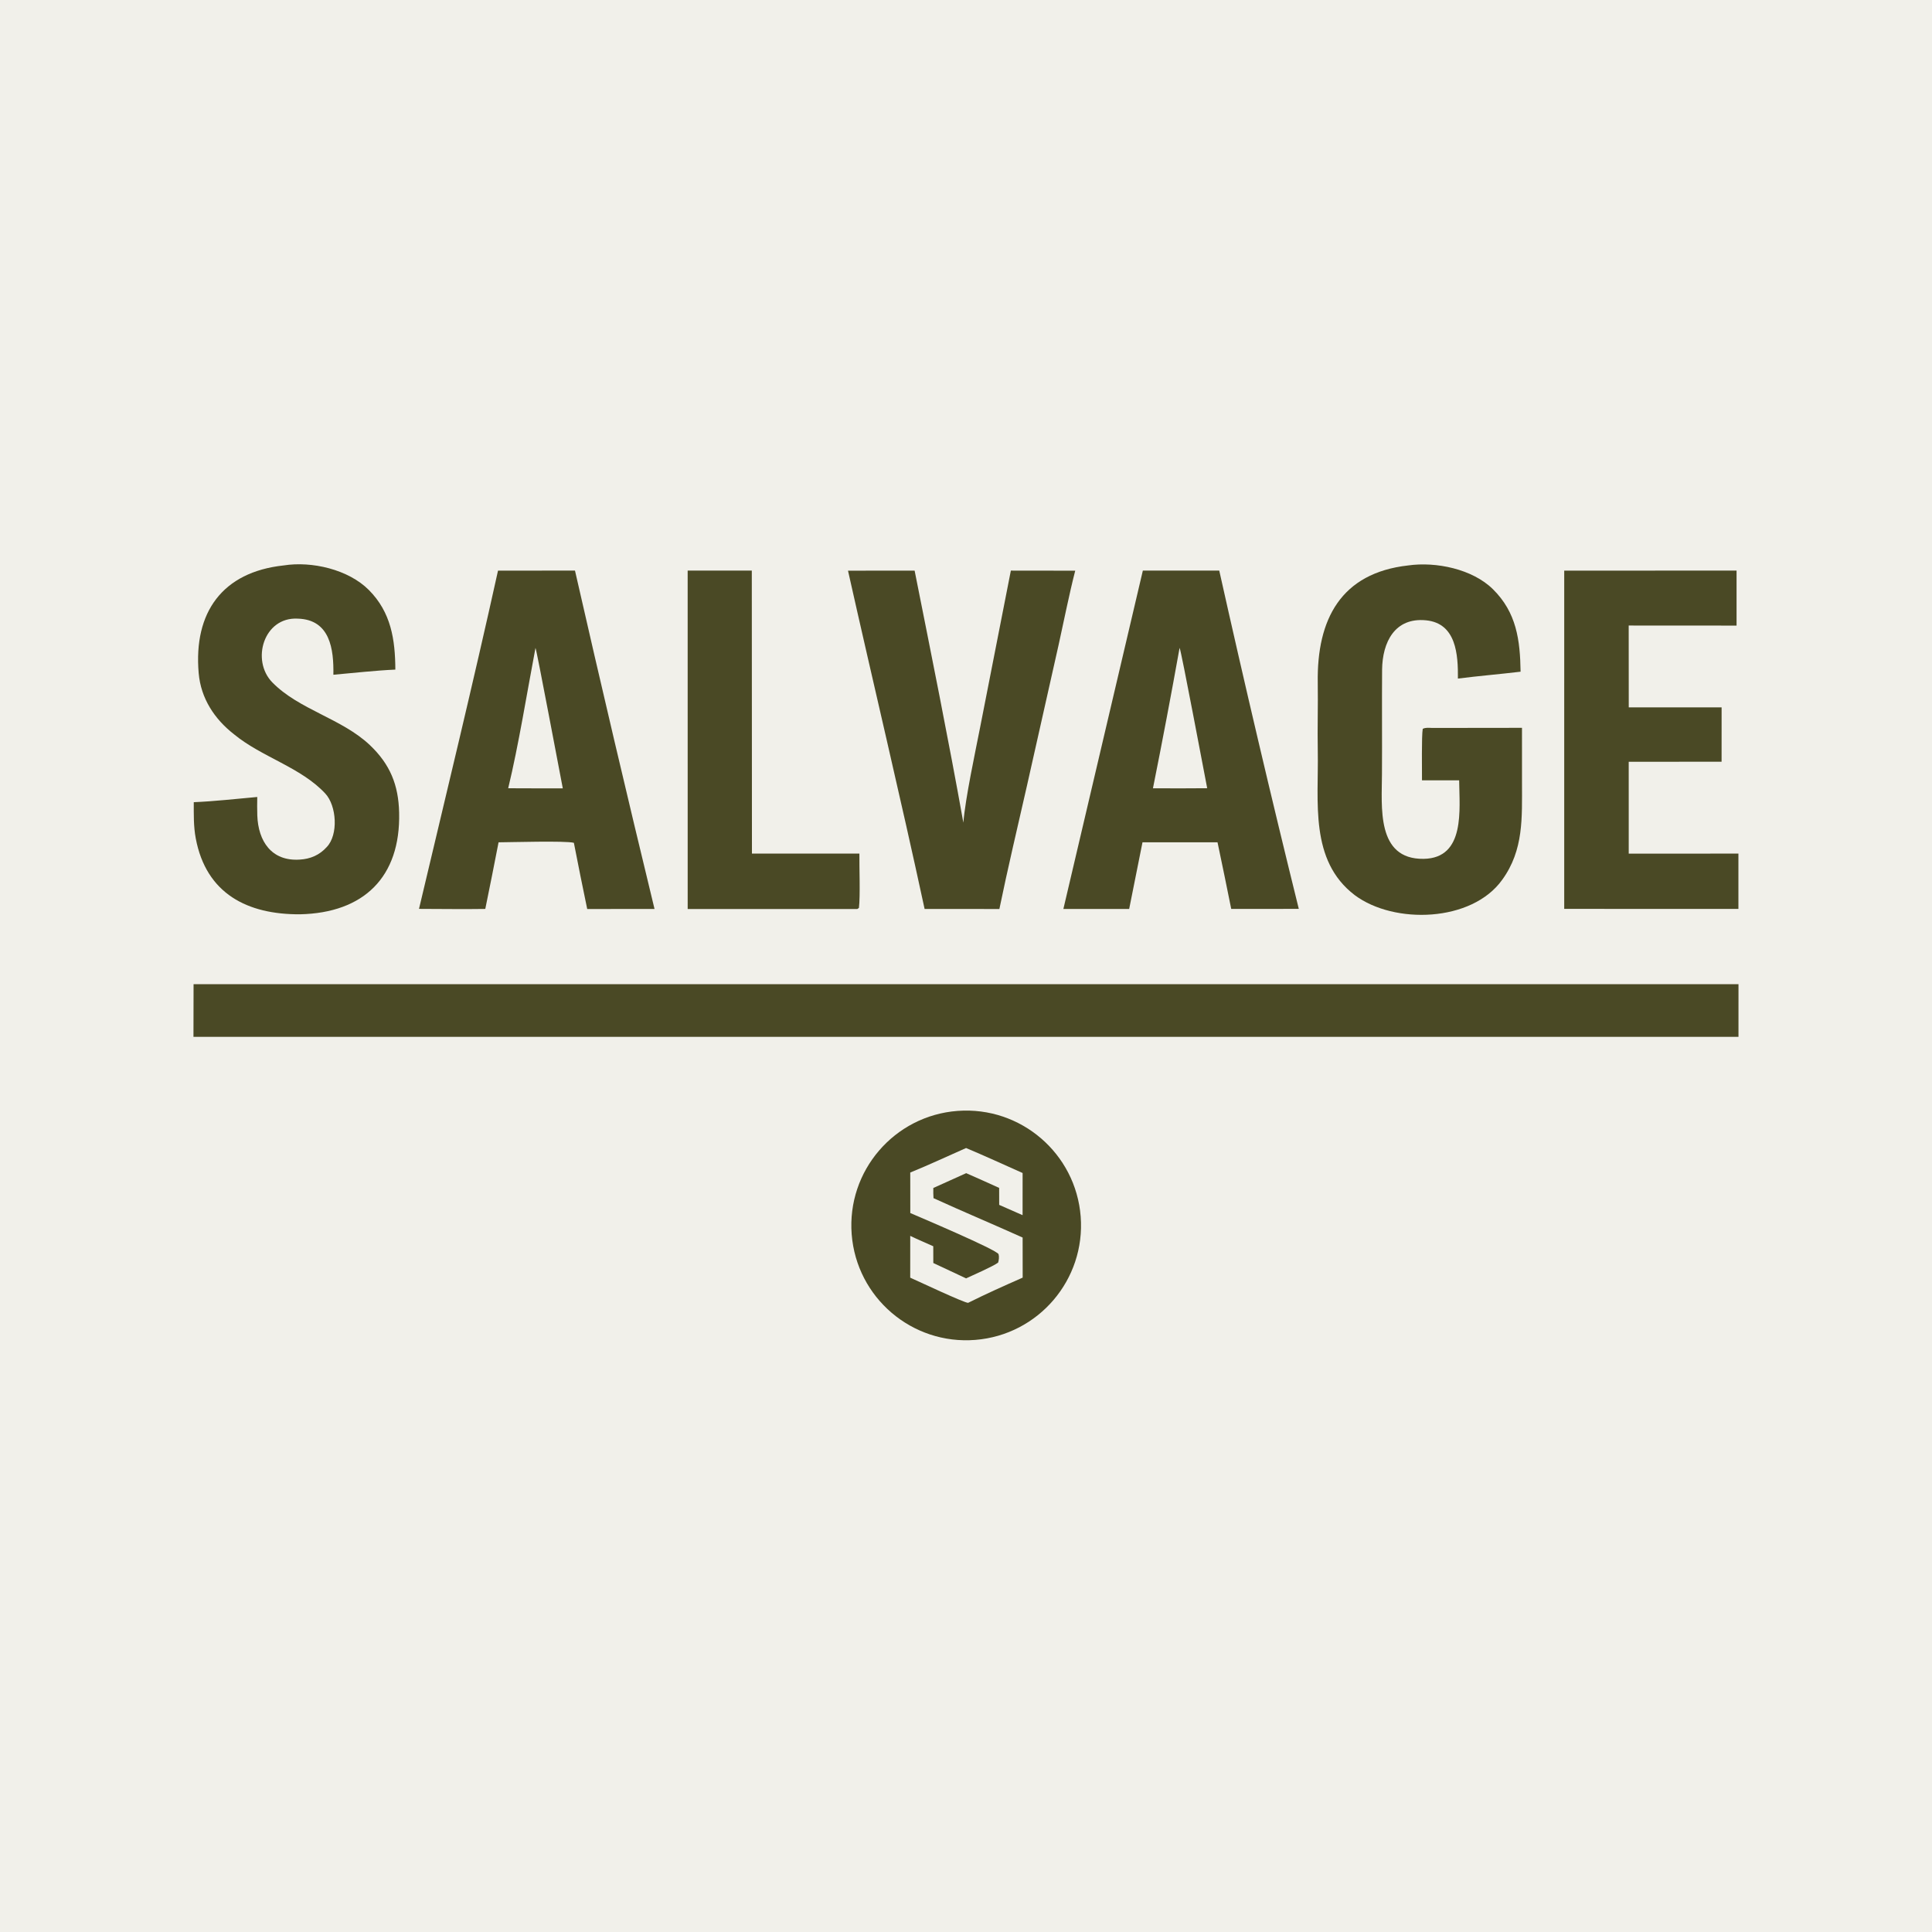
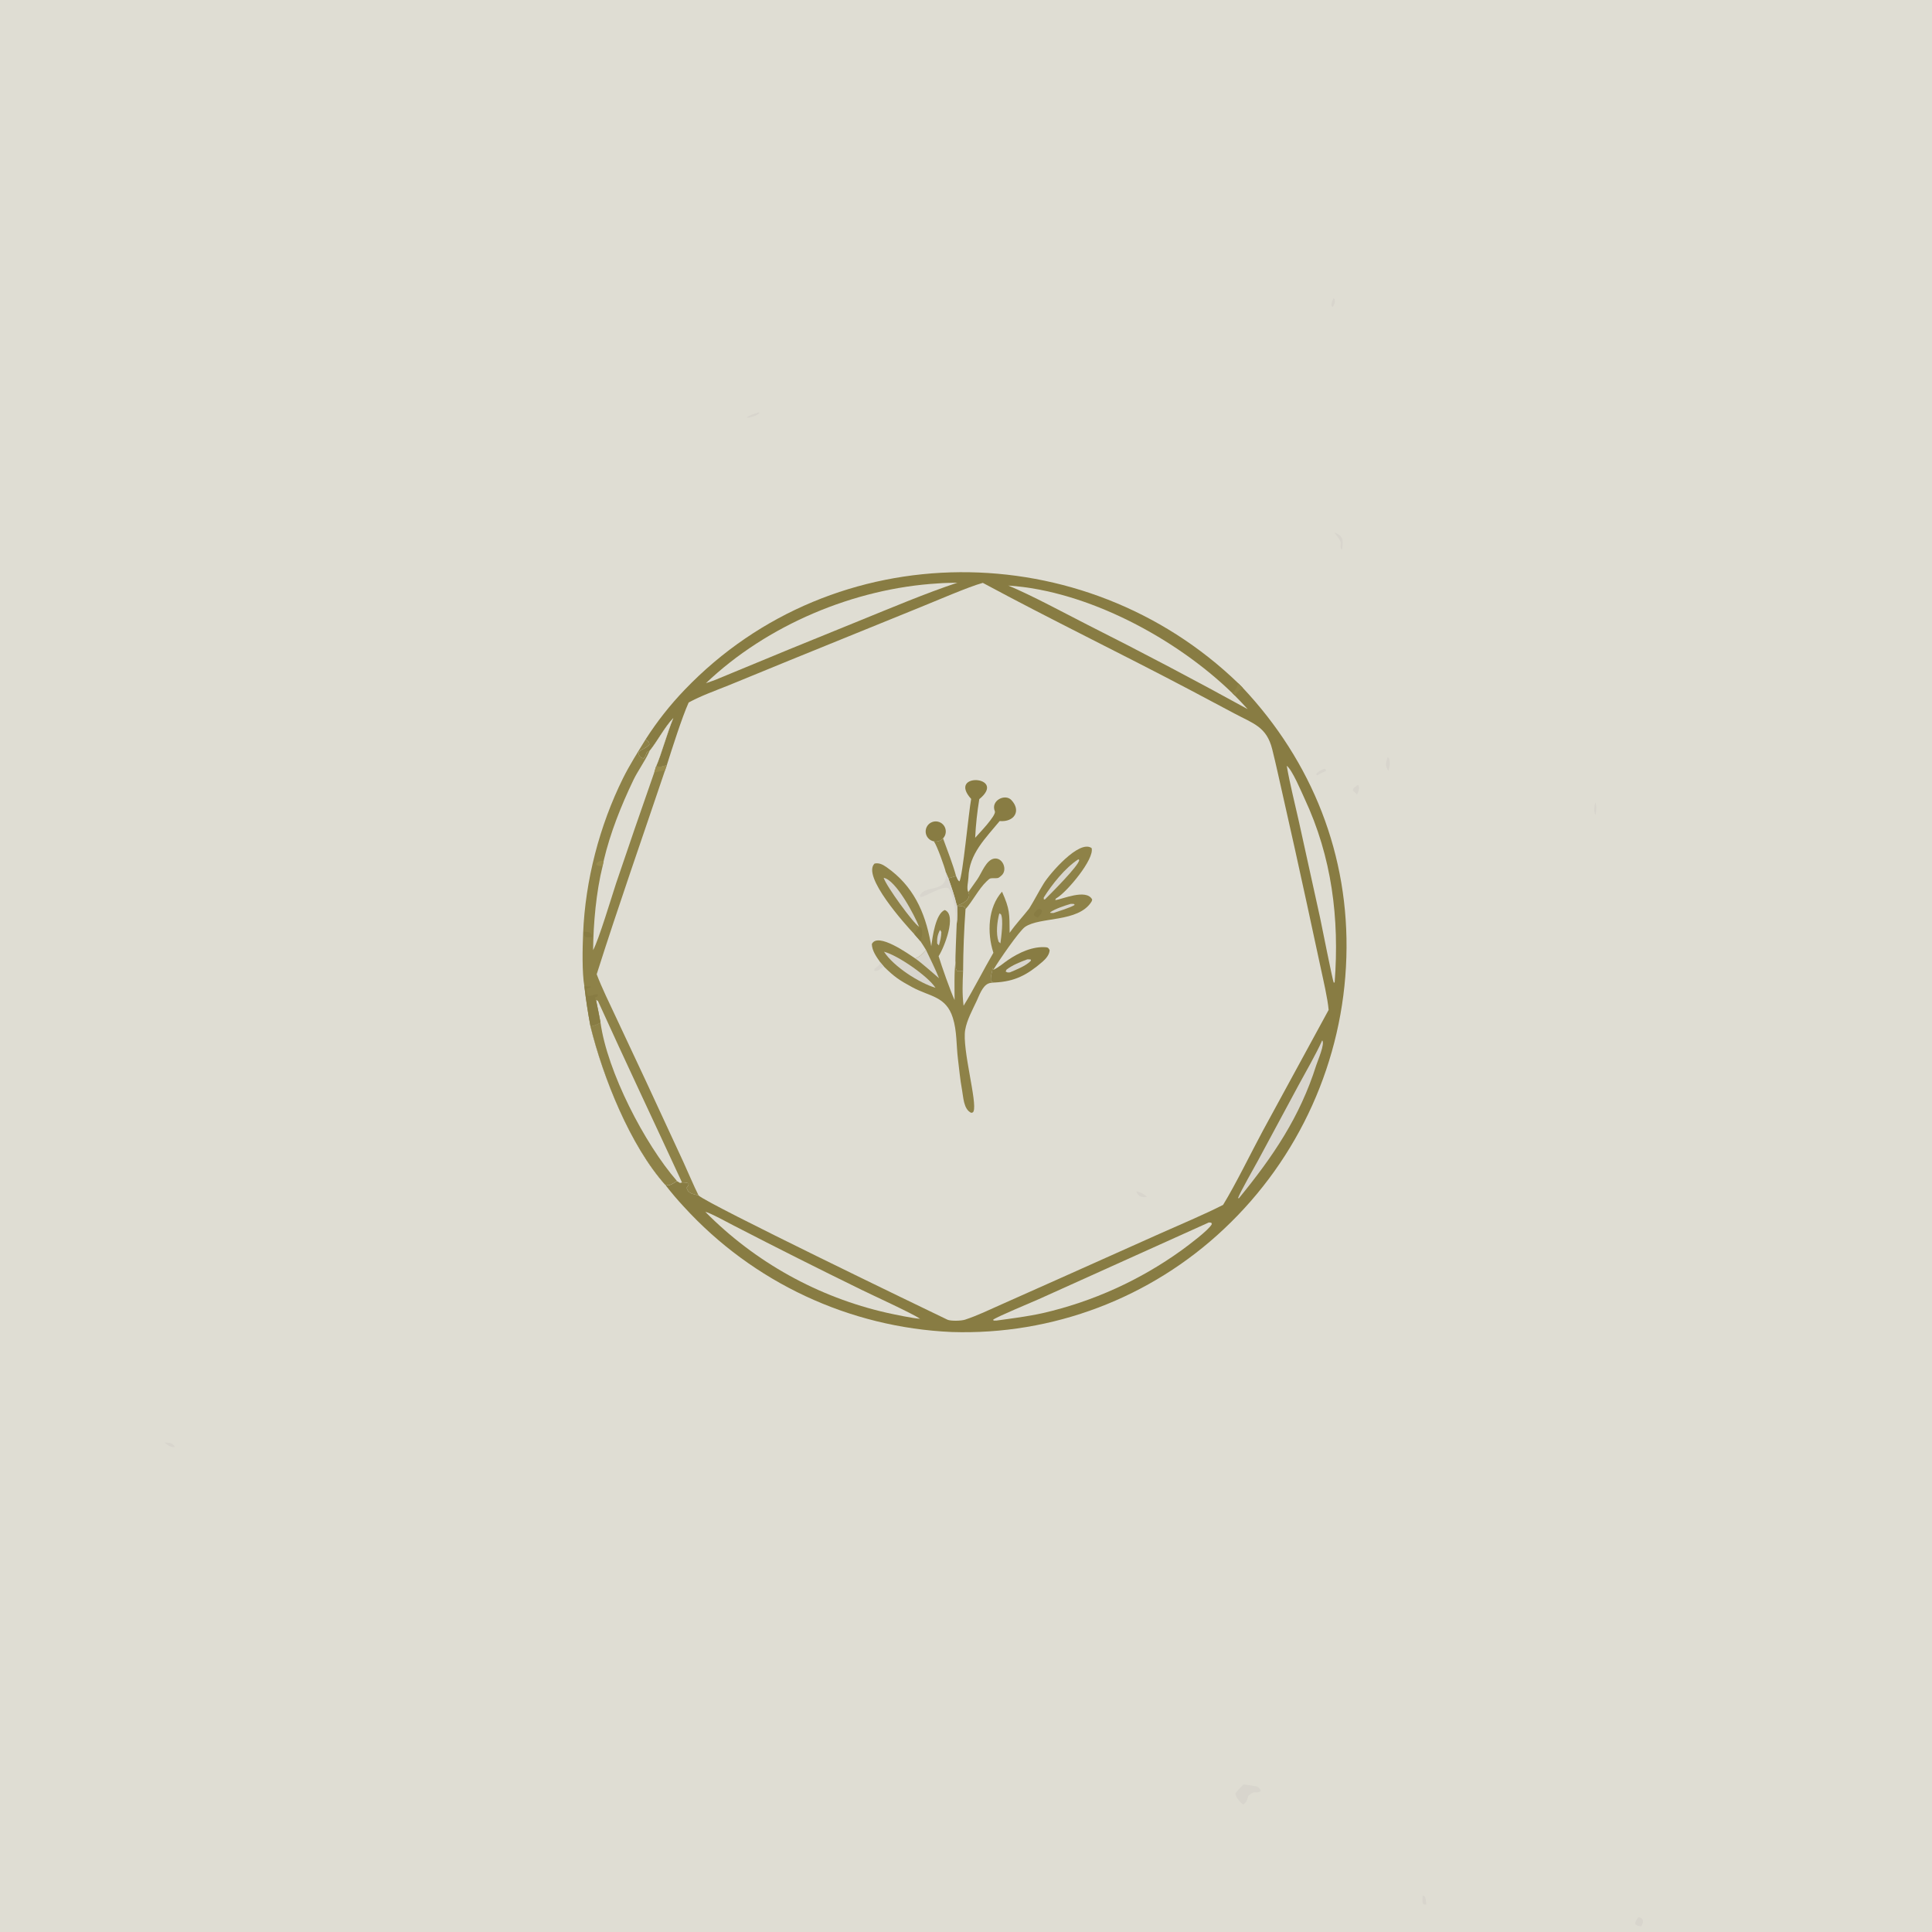
- <svg xmlns="http://www.w3.org/2000/svg" version="1.1" style="display: block;" viewBox="0 0 2048 2048" width="1400" height="1400" preserveAspectRatio="none">
-   <path transform="translate(0,0)" fill="rgb(241,240,234)" d="M 0 0 L 2048 0 L 2048 2048 L 0 2048 L 0 0 z" />
-   <path transform="translate(0,0)" fill="rgb(74,73,37)" d="M 205.192 1043.27 L 1842.87 1043.25 L 1842.86 1099.1 L 205.078 1099.07 L 205.192 1043.27 z" />
-   <path transform="translate(0,0)" fill="rgb(74,73,37)" d="M 1211.47 604.838 L 1292.45 604.826 C 1318.79 722.808 1347.74 846.093 1376.78 963.445 L 1305.15 963.509 C 1300.43 939.937 1295.59 916.39 1290.62 892.868 L 1211.09 892.882 L 1196.96 963.569 L 1127.23 963.521 L 1211.47 604.838 z" />
-   <path transform="translate(0,0)" fill="rgb(241,240,234)" d="M 1250.42 686.73 C 1252.22 689.777 1276.54 819.86 1279.68 835.553 L 1251.66 835.694 L 1222.18 835.623 C 1232.1 786.089 1241.51 736.456 1250.42 686.73 z" />
-   <path transform="translate(0,0)" fill="rgb(74,73,37)" d="M 527.92 604.887 L 609.51 604.858 C 636.782 724.613 664.888 844.176 693.827 963.538 L 622.473 963.588 C 617.599 940.228 612.886 916.835 608.334 893.411 C 599.728 891.065 540.355 892.852 528.5 892.889 C 523.94 916.453 519.248 939.992 514.427 963.504 C 491.41 963.879 467.261 963.485 444.157 963.449 C 472.274 844.677 501.624 724 527.92 604.887 z" />
-   <path transform="translate(0,0)" fill="rgb(241,240,234)" d="M 567.641 686.817 C 568.948 689.115 594.316 824.341 596.59 835.689 L 570.25 835.689 L 538.705 835.585 C 549.749 789.928 558.755 733.525 567.641 686.817 z" />
-   <path transform="translate(0,0)" fill="rgb(74,73,37)" d="M 1492.73 599.39 C 1522.13 595.204 1560.77 603.126 1582.51 624.532 C 1607.63 649.256 1611.38 678.532 1611.88 712.025 C 1589.75 714.677 1567.57 716.499 1545.45 719.311 C 1545.69 694.186 1543.82 660.746 1511.69 657.565 C 1478.51 654.28 1465.42 680.763 1465.08 709.832 C 1464.8 746.894 1465.18 783.301 1464.94 820.423 C 1464.89 854.776 1458.51 911.121 1509.09 910.406 C 1553.69 909.776 1546.98 857.478 1546.77 827.175 L 1507.37 827.183 C 1507.45 816.992 1506.81 780.225 1508.17 772.591 C 1511.4 771.027 1514.56 771.552 1518.25 771.65 L 1613.37 771.532 L 1613.38 830.002 C 1613.37 866.591 1615.32 901.02 1592.43 932.57 C 1560.29 977.628 1477.93 980.159 1436.07 948.874 C 1387.84 912.153 1397.91 849.635 1396.9 796.647 C 1396.44 772.325 1397.24 747.692 1396.87 723.535 C 1395.86 656.483 1421.39 607.368 1492.73 599.39 z" />
-   <path transform="translate(0,0)" fill="rgb(74,73,37)" d="M 300.616 599.389 C 330.479 594.627 369.341 603.62 391.068 625.485 C 414.552 649.119 418.916 677.93 419.089 709.806 C 398.262 710.72 374.369 713.404 353.393 715.262 C 353.886 688.251 350.013 656.707 315.566 655.779 C 279.486 653.847 265.94 700.05 288.63 723.317 C 316.883 752.289 362.317 761.648 392.029 789.789 C 413.607 810.227 422.41 832.206 423.1 861.41 C 424.718 929.925 385.438 967.702 318.082 969.19 C 262.526 969.533 218.536 947.57 207.49 888.628 C 205.093 875.838 205.416 863.295 205.401 850.353 C 225.869 849.552 252.088 846.693 272.699 844.836 C 272.548 851.388 272.566 857.944 272.751 864.495 C 273.733 891.613 287.732 913.131 317.607 911.214 C 329.039 910.58 338.612 906.455 346.335 897.937 C 358.916 884.8 356.816 854.108 344.853 841.224 C 318.936 813.31 277.607 802.679 248.075 778.385 C 227.389 762.257 212.938 740.418 210.61 713.552 C 205.023 649.09 235.785 606.383 300.616 599.389 z" />
-   <path transform="translate(0,0)" fill="rgb(74,73,37)" d="M 1015.14 1177.6 C 1082.06 1172.62 1140.39 1222.72 1145.57 1289.62 C 1150.74 1356.52 1100.81 1414.99 1033.92 1420.35 C 966.766 1425.74 908.012 1375.56 902.817 1308.39 C 897.622 1241.23 947.963 1182.61 1015.14 1177.6 z" />
-   <path transform="translate(0,0)" fill="rgb(241,240,234)" d="M 1024.08 1216.95 C 1044.01 1225.33 1064.23 1234.63 1084.01 1243.44 L 1083.98 1288.13 L 1059.18 1277.22 L 1059.14 1259.22 C 1047.53 1253.93 1035.88 1248.72 1024.2 1243.6 L 989.365 1259.31 C 989.215 1263.23 989.357 1266.17 989.555 1270.1 C 1020.96 1284.44 1052.56 1297.69 1084.03 1311.84 L 1084.08 1354.34 C 1063.93 1363.23 1046.04 1371.2 1026.26 1381.05 C 1022.65 1381.37 973.256 1358.11 964.864 1354.38 L 964.894 1310.07 C 972.536 1313.79 981.468 1317.56 989.306 1321.08 L 989.344 1338.84 L 1024.1 1355.13 C 1031.31 1351.79 1052.77 1342.37 1058.05 1338.42 C 1058.85 1335.88 1059.31 1332.14 1058.52 1329.52 C 1057.13 1324.93 973.026 1289.39 964.949 1285.87 L 964.902 1242.93 C 983.828 1235.27 1005.19 1225.27 1024.08 1216.95 z" />
-   <path transform="translate(0,0)" fill="rgb(74,73,37)" d="M 1071.55 604.866 L 1139.79 604.952 C 1133.47 629.403 1127.77 658.351 1122.25 683.24 L 1088.43 833.737 C 1078.73 876.516 1068.2 920.675 1059.39 963.576 L 980.122 963.543 C 954.449 844.406 925.593 724.034 898.917 604.927 L 969.54 604.915 C 987.054 692.867 1005.46 783.938 1021.2 872.049 C 1023.35 846.002 1033.78 797.536 1038.96 771.07 L 1071.55 604.866 z" />
-   <path transform="translate(0,0)" fill="rgb(74,73,37)" d="M 1658.14 604.908 L 1840.83 604.836 L 1840.83 663.153 L 1726.49 663.085 L 1726.55 749.866 L 1824.98 749.816 L 1824.95 807.474 L 1726.51 807.499 L 1726.52 870.25 L 1726.52 904.888 L 1842.8 904.85 L 1842.79 963.509 L 1658.13 963.447 L 1658.14 604.908 z" />
-   <path transform="translate(0,0)" fill="rgb(74,73,37)" d="M 728.955 604.831 L 796.945 604.83 L 797.091 904.857 L 910.99 904.822 C 910.808 919.405 912.026 949.384 910.514 962.408 L 908.775 963.594 L 728.976 963.589 L 728.955 604.831 z" />
+ <svg xmlns="http://www.w3.org/2000/svg" version="1.1" style="display: block;" viewBox="0 0 2048 2048" width="1024" height="1024" preserveAspectRatio="none">
+   <path transform="translate(0,0)" fill="rgb(223,221,211)" d="M 0 0 L 2048 0 L 2048 2048 L 0 2048 L 0 0 z" />
+   <path transform="translate(0,0)" fill="rgb(223,221,211)" d="M 684.524 783.53 C 696.549 764.747 710.392 747.193 725.854 731.121 C 884.471 565.636 1149.46 566.692 1312.66 724.319 L 1317.34 729.041 C 1391.17 807.57 1430.51 906.841 1427.2 1014.72 C 1423.95 1124.11 1377.3 1227.71 1297.55 1302.66 C 1219.73 1376.07 1115.84 1415.42 1008.91 1411.99 C 900.356 1407.22 798.164 1359.43 724.912 1279.17 C 718.071 1271.83 711.575 1264.19 705.447 1256.25 C 667.946 1214.42 639.106 1141.51 625.949 1088.05 C 623.288 1073.95 621.123 1059.75 619.458 1045.5 C 616.879 1031.14 617.49 1004.63 618.118 989.464 C 620.448 933.179 635.444 875.441 660.424 824.948 C 667.201 811.25 676.488 796.61 684.524 783.53 z" />
+   <path transform="translate(0,0)" fill="rgb(136,124,67)" d="M 684.524 783.53 C 696.549 764.747 710.392 747.193 725.854 731.121 C 884.471 565.636 1149.46 566.692 1312.66 724.319 L 1317.34 729.041 C 1391.17 807.57 1430.51 906.841 1427.2 1014.72 C 1423.95 1124.11 1377.3 1227.71 1297.55 1302.66 C 1219.73 1376.07 1115.84 1415.42 1008.91 1411.99 C 900.356 1407.22 798.164 1359.43 724.912 1279.17 C 718.071 1271.83 711.575 1264.19 705.447 1256.25 L 706.558 1255.73 L 708.527 1256.56 C 712.008 1255.72 714.561 1253.81 717.636 1251.92 C 721.396 1254.03 719.762 1254.09 722.89 1253.42 C 725.527 1253.55 727.664 1253.4 730.043 1254.49 C 729.64 1257.02 729.457 1256.57 727.911 1258.98 C 729.133 1265.43 734.823 1265.6 740.565 1267.29 C 750.981 1276.78 978.354 1386.46 1004.32 1398.92 C 1007.51 1400.46 1018.78 1400.3 1023.01 1398.9 C 1035.93 1394.64 1048.88 1388.41 1061.43 1382.8 L 1119.48 1356.93 L 1229.7 1307.62 C 1251.02 1298.08 1276.15 1287.62 1296.52 1277.24 C 1310.17 1254.87 1325.84 1222.56 1338.57 1198.85 L 1408.41 1070.54 C 1407.39 1058.49 1402.77 1038.9 1400.15 1026.66 L 1385.12 956.988 C 1376.99 919.443 1368.68 881.94 1360.17 844.481 C 1356.34 827.7 1352.79 810.901 1348.6 794.188 C 1342.61 770.325 1328.63 767.066 1308.43 756.272 L 1261.66 731.436 C 1189.21 693.224 1113.56 656.528 1041.83 617.863 C 1026.26 622.128 992.092 637.077 975.119 643.868 L 837.509 699.788 L 772.684 726.36 C 759.578 731.643 741.932 737.996 730.019 744.698 C 723.08 759.98 712.084 794.543 706.837 811.152 C 701.467 812.825 701.152 812.987 695.452 812.49 C 701.073 799.757 707.029 777.318 713.717 761.2 C 704.345 770.968 697.234 785.314 688.512 796.129 C 686.509 796.432 687.446 796.223 685.573 797.681 C 684.478 800.547 684.255 801.678 682.175 804.001 C 678.78 803.052 677.42 801.259 676.733 797.995 C 678.785 794.27 684.238 794.036 688.416 789.245 C 688.026 785.879 687.679 786.598 684.524 783.53 z" />
+   <path transform="translate(0,0)" fill="rgb(223,221,211)" d="M 1068.9 620.741 C 1152.76 626.188 1246.81 676.825 1306.48 734.901 L 1308.9 737.305 C 1313.73 742.116 1317.97 746.664 1322.55 751.707 C 1266.39 720.811 1209.67 690.937 1152.42 662.101 C 1127.36 649.338 1094.24 631.357 1068.9 620.741 z" />
+   <path transform="translate(0,0)" fill="rgb(142,130,72)" d="M 1312.66 724.319 L 1317.34 729.041 C 1313.64 731.775 1311.5 733.41 1308.9 737.305 L 1306.48 734.901 C 1310.31 730.291 1310.76 730.074 1312.66 724.319 z" />
+   <path transform="translate(0,0)" fill="rgb(223,221,211)" d="M 994.624 618.421 C 1000.56 617.896 1008.75 617.875 1014.87 617.68 C 981.171 628.897 943.966 644.643 910.723 658.127 C 861.191 678.149 811.762 698.427 762.439 718.96 C 757.956 721.007 752.981 722.588 748.302 724.214 C 813.012 662.531 905.61 623.63 994.624 618.421 z" />
+   <path transform="translate(0,0)" fill="rgb(223,221,211)" d="M 1281.47 1295.85 L 1284 1296.09 L 1284.61 1297.6 C 1281.58 1303.81 1259.57 1320.18 1252.71 1325.18 C 1208.54 1357.06 1158.44 1379.77 1105.35 1391.97 C 1089.27 1395.54 1072.57 1397.61 1056.24 1399.86 L 1053.34 1399.84 L 1052.7 1399.01 C 1056.63 1395.8 1094.24 1380.3 1101.22 1377.14 L 1281.47 1295.85 z" />
+   <path transform="translate(0,0)" fill="rgb(223,221,211)" d="M 747.651 1284.6 C 752.291 1285.35 772.348 1296.37 778.46 1299.5 C 823.131 1322.58 868.057 1345.16 913.231 1367.24 C 925.104 1373.09 966.485 1392 975.348 1397.94 C 968.706 1397.74 947.488 1393.24 940.252 1391.65 C 867.157 1375.06 800.33 1337.92 747.651 1284.6 z" />
+   <path transform="translate(0,0)" fill="rgb(223,221,211)" d="M 1364.02 811.808 C 1369.77 815.914 1379.52 839.336 1382.89 846.54 C 1411.84 908.456 1419.94 973.616 1414.79 1041.46 L 1413.81 1041.62 C 1412.62 1039.51 1400.8 979.545 1399.4 973.097 L 1376.75 870.257 C 1372.63 851.8 1367.12 830.167 1364.02 811.808 z" />
+   <path transform="translate(0,0)" fill="rgb(216,213,205)" d="M 1401.6 1102.82 C 1404.8 1106.2 1396.77 1124.46 1395.32 1129.07 C 1377.92 1184.13 1349.45 1226 1313.17 1270.36 L 1312.43 1269.86 C 1314.55 1263.78 1329.47 1237.77 1333.7 1229.93 L 1376.54 1150.31 C 1384.19 1136.17 1395.21 1117.2 1401.6 1102.82 z" />
+   <path transform="translate(0,0)" fill="rgb(142,130,72)" d="M 688.512 796.129 C 697.234 785.314 704.345 770.968 713.717 761.2 C 707.029 777.318 701.073 799.757 695.452 812.49 C 701.152 812.987 701.467 812.825 706.837 811.152 L 704.864 816.905 C 680.451 889.364 655.709 959.681 632.523 1032.75 C 637.874 1046.96 646.1 1063.66 652.66 1077.67 L 684.507 1145.61 L 724.314 1231.57 C 729.302 1242.38 735.397 1257.08 740.565 1267.29 C 734.823 1265.6 729.133 1265.43 727.911 1258.98 C 729.457 1256.57 729.64 1257.02 730.043 1254.49 C 727.664 1253.4 725.527 1253.55 722.89 1253.42 C 719.762 1254.09 721.396 1254.03 717.636 1251.92 C 714.561 1253.81 712.008 1255.72 708.527 1256.56 L 706.558 1255.73 L 705.447 1256.25 C 667.946 1214.42 639.106 1141.51 625.949 1088.05 C 623.288 1073.95 621.123 1059.75 619.458 1045.5 C 616.879 1031.14 617.49 1004.63 618.118 989.464 C 620.448 933.179 635.444 875.441 660.424 824.948 C 667.201 811.25 676.488 796.61 684.524 783.53 C 687.679 786.598 688.026 785.879 688.416 789.245 C 684.238 794.036 678.785 794.27 676.733 797.995 C 677.42 801.259 678.78 803.052 682.175 804.001 C 684.255 801.678 684.478 800.547 685.573 797.681 C 687.446 796.223 686.509 796.432 688.512 796.129 z" />
+   <path transform="translate(0,0)" fill="rgb(223,221,211)" d="M 631.798 1059.92 C 632.476 1060.28 633.154 1060.65 633.832 1061.02 C 662.983 1125.26 693.211 1189.1 722.809 1253.14 C 722.836 1253.24 722.863 1253.33 722.89 1253.42 C 719.762 1254.09 721.396 1254.03 717.636 1251.92 C 714.561 1253.81 712.008 1255.72 708.527 1256.56 L 706.558 1255.73 L 705.447 1256.25 C 667.946 1214.42 639.106 1141.51 625.949 1088.05 C 631.039 1086.87 631.938 1086.44 636.571 1083.97 C 635.075 1075.94 633.484 1067.92 631.798 1059.92 z" />
+   <path transform="translate(0,0)" fill="rgb(142,130,72)" d="M 636.571 1083.97 C 643.67 1135.77 683.214 1212.44 717.636 1251.92 C 714.561 1253.81 712.008 1255.72 708.527 1256.56 L 706.558 1255.73 L 705.447 1256.25 C 667.946 1214.42 639.106 1141.51 625.949 1088.05 C 631.039 1086.87 631.938 1086.44 636.571 1083.97 z" />
+   <path transform="translate(0,0)" fill="rgb(223,221,211)" d="M 688.512 796.129 C 697.234 785.314 704.345 770.968 713.717 761.2 C 707.029 777.318 701.073 799.757 695.452 812.49 L 693.499 818.937 C 679.834 857.925 666.386 896.988 653.156 936.126 C 648.525 950.179 634.593 996.647 628.721 1007.19 C 628.983 978.719 631.967 945.603 638.813 918.019 L 639.982 912.166 C 646.984 882.616 658.381 854.118 671.497 826.722 C 675.811 817.712 683.73 806.634 687.83 797.652 L 688.512 796.129 z" />
+   <path transform="translate(0,0)" fill="rgb(136,124,67)" d="M 619.458 1045.5 L 626.53 1045.78 L 626.317 1046.27 L 621.479 1048.13 C 621.588 1050.54 622.516 1053.15 623.063 1055.56 C 627.884 1056.52 629.718 1053.16 634.023 1054.15 C 632.556 1060.02 630.473 1053.51 630.999 1059.12 L 631.798 1059.92 C 633.484 1067.92 635.075 1075.94 636.571 1083.97 C 631.938 1086.44 631.039 1086.87 625.949 1088.05 C 623.288 1073.95 621.123 1059.75 619.458 1045.5 z" />
+   <path transform="translate(0,0)" fill="rgb(152,139,77)" d="M 695.452 812.49 C 701.152 812.987 701.467 812.825 706.837 811.152 L 704.864 816.905 C 698.549 817.103 698.292 818.265 693.499 818.937 L 695.452 812.49 z" />
+   <path transform="translate(0,0)" fill="rgb(152,139,77)" d="M 638.813 918.019 C 636.064 918.006 634.459 918.325 632.235 916.767 L 632.217 915.164 C 635.217 912.536 636.076 912.702 639.982 912.166 L 638.813 918.019 z" />
+   <path transform="translate(0,0)" fill="rgb(136,124,67)" d="M 618.814 987.436 C 624.477 988.36 626.815 987.513 627.752 993.218 C 624.501 993.64 623.971 993.85 620.65 993.448 C 618.522 990.693 619.19 991.486 618.814 987.436 z" />
+   <path transform="translate(0,0)" fill="rgb(142,130,72)" d="M 1070.26 988.817 C 1077.46 978.629 1083.47 972.653 1090.98 963.089 C 1096.38 954.419 1101.08 945.08 1106.46 936.404 C 1112.82 926.148 1144.03 889.611 1157.16 899.007 C 1160.39 910.694 1130.99 945.492 1120.32 951.881 C 1118.64 952.888 1119.4 952.38 1118.6 954.142 C 1125.55 953.544 1151.43 941.613 1157.74 953.481 C 1157.57 954.422 1157.54 955.022 1156.98 955.903 C 1142.88 978.168 1102.56 971.535 1086.54 982.593 C 1080.45 986.802 1058.46 1018.8 1053.56 1027.14 L 1053.05 1028.03 L 1052.33 1025.92 C 1051.61 1031.85 1050.14 1032.9 1050.34 1039.57 C 1052.11 1041.55 1051.23 1040.67 1054.5 1041.5 C 1052.14 1041.68 1049.51 1041.71 1047.34 1042.75 C 1041.28 1045.65 1038.01 1055.24 1035.31 1061.02 C 1030.81 1070.68 1024.97 1081.18 1023.14 1091.75 C 1019.69 1111.76 1036.19 1168.62 1031.99 1178.06 C 1031.34 1179.54 1031.33 1179.09 1029.56 1179.66 C 1021.35 1175.87 1021.25 1163.12 1019.74 1155.03 C 1017.76 1144.4 1016.77 1133.12 1015.44 1122.37 C 1013.67 1107.99 1014.47 1092.88 1010.06 1079 C 1002.85 1055.92 985.667 1056.57 967.043 1046.5 C 953.269 1039.05 947.797 1035.33 936.855 1024.5 L 933.196 1020.18 C 929.077 1014.33 924.337 1007.8 924.193 1000.73 C 930.346 987.755 963.065 1011.26 970.313 1016.09 C 975.808 1013.68 977.46 1011.27 981.61 1006.96 C 979.8 1003.88 977.67 1000.74 975.713 997.735 L 969.209 990.269 C 959.581 979.947 913.297 928.652 927.071 915.404 C 932.006 914.39 935.872 916.514 939.954 919.371 C 967.811 938.867 980.511 966.53 986.438 998.934 C 986.688 1000.3 986.929 1001.67 987.163 1003.03 C 988.527 993.405 991.648 968.683 1001.46 964.64 C 1014.72 969.717 1000.73 1004.86 994.962 1013.58 C 998.02 1023.66 1007.57 1050.92 1011.91 1060.08 C 1011.88 1051.48 1011.36 1028.13 1012.87 1020.47 C 1013.17 1024.11 1012.7 1027.45 1014.82 1029.46 C 1016.85 1029.49 1018.89 1029.5 1020.92 1029.49 C 1020.4 1042.35 1019.85 1053.35 1021.44 1066.14 C 1031.63 1049.73 1042.87 1027.42 1053.04 1009.98 L 1052.88 1009.48 C 1046.3 988.874 1047.16 961.938 1062.19 945.223 C 1070.53 963.929 1070.07 968.484 1070.26 988.817 z" />
+   <path transform="translate(0,0)" fill="rgb(216,213,205)" d="M 981.61 1006.96 C 986.135 1016.51 991.53 1027.25 995.399 1036.96 C 988.663 1031.22 977.145 1020.89 970.313 1016.09 C 975.808 1013.68 977.46 1011.27 981.61 1006.96 z" />
+   <path transform="translate(0,0)" fill="rgb(136,124,67)" d="M 969.209 990.269 C 970.857 987.216 971.619 985.001 974.509 983.152 L 976.345 983.26 C 978.386 987.014 977.408 993.991 975.713 997.735 L 969.209 990.269 z" />
+   <path transform="translate(0,0)" fill="rgb(216,213,205)" d="M 937.087 1008.87 C 951.359 1012.47 983.508 1034.58 991.661 1047.1 C 974.555 1042.05 947.349 1024.71 937.087 1008.87 z" />
+   <path transform="translate(0,0)" fill="rgb(216,213,205)" d="M 936.722 930.535 C 949.77 932.719 969.587 970.462 974.28 982.41 C 968.44 979.128 939.466 939.39 936.722 930.535 z" />
+   <path transform="translate(0,0)" fill="rgb(216,213,205)" d="M 1143.12 910.864 L 1144 911.619 C 1143.83 917.475 1113.64 947.514 1107.75 953.333 L 1106.5 953.479 L 1106.4 951.426 C 1115.22 937.403 1129.09 919.967 1143.12 910.864 z" />
+   <path transform="translate(0,0)" fill="rgb(216,213,205)" d="M 1059.3 968.286 L 1060.97 969.058 C 1063.95 974.299 1061.36 993.677 1060.48 999.997 L 1058.54 998.228 C 1055.48 989.584 1057.01 977.024 1059.3 968.286 z" />
+   <path transform="translate(0,0)" fill="rgb(216,213,205)" d="M 1135.12 958.103 L 1138.3 958.188 L 1139.25 959.204 C 1135.7 961.808 1121.73 966.073 1116.74 967.802 L 1113.56 967.757 L 1113.33 966.996 C 1118.65 963.309 1128.83 959.923 1135.12 958.103 z" />
+   <path transform="translate(0,0)" fill="rgb(136,124,67)" d="M 1100.24 963.729 C 1102.56 963.512 1101.7 963.461 1103.94 964.139 L 1104.59 965.958 C 1103.46 969.443 1102.64 969.95 1100.12 972.536 C 1097.71 971.768 1097.85 971.868 1095.94 970.22 C 1096.22 966.874 1097.29 966.914 1100.24 963.729 z" />
+   <path transform="translate(0,0)" fill="rgb(216,213,205)" d="M 996.482 985.757 C 996.853 986.121 997.573 987.469 997.878 987.987 C 997.701 993.764 996.738 996.69 995.289 1002.18 L 993.455 1000.25 C 993.083 994.61 993.867 990.752 996.482 985.757 z" />
+   <path transform="translate(0,0)" fill="rgb(136,124,67)" d="M 1029.48 846.903 C 1003.56 818.18 1068.33 822.438 1038.09 847.128 C 1035.84 860.683 1034.38 874.358 1033.72 888.083 C 1037.37 883.912 1056.4 864.353 1054.59 859.998 C 1049.86 848.568 1065.45 841.031 1072.07 848.066 C 1082.88 859.566 1075.08 871.708 1059.68 870.347 C 1044.75 888.588 1027.27 905.127 1026.58 930.065 C 1026.46 934.518 1024.34 941.664 1026.42 945.692 C 1030.31 952.727 1020.32 958.584 1014.24 959.806 C 1011.99 949.984 1008.63 940.597 1005.33 931.099 L 1013.48 928.638 C 1014.7 931.173 1015.02 933.056 1016.99 934.294 C 1020.41 930.094 1026.95 859.761 1029.48 846.903 z" />
+   <path transform="translate(0,0)" fill="rgb(136,124,67)" d="M 1053.05 1028.03 C 1058.86 1025.35 1063.2 1021.28 1068.57 1017.63 C 1080.01 1009.84 1094.94 1002.81 1109.1 1004.16 C 1111.39 1004.42 1111.69 1005.61 1112.66 1007.15 C 1112.47 1012.01 1108.68 1016.38 1105.12 1019.46 C 1088.78 1033.6 1075.77 1040.39 1054.5 1041.5 C 1051.23 1040.67 1052.11 1041.55 1050.34 1039.57 C 1050.14 1032.9 1051.61 1031.85 1052.33 1025.92 L 1053.05 1028.03 z" />
+   <path transform="translate(0,0)" fill="rgb(216,213,205)" d="M 1089.01 1016.94 C 1090.49 1016.83 1091.25 1017 1092.73 1017.15 L 1092.76 1018.48 C 1087.44 1023.97 1077.54 1027.79 1070.52 1030.77 C 1067.58 1030.85 1068.63 1031.13 1066.05 1029.9 L 1066.89 1027.89 C 1073.43 1022.87 1081.34 1019.83 1089.01 1016.94 z" />
+   <path transform="translate(0,0)" fill="rgb(142,130,72)" d="M 1026.42 945.692 C 1029.64 941.237 1032.94 936.42 1035.92 932.226 C 1040.57 925.694 1045.32 911.265 1054.13 910.107 C 1063.09 908.93 1068.44 922.361 1061.47 928.194 C 1059.36 929.957 1058.56 931.052 1055.48 930.933 C 1049.28 931.094 1050.01 930.252 1045.44 934.668 C 1037.48 942.353 1030.52 955.984 1023.5 963.69 L 1022.62 961.804 C 1019.32 959.925 1019.24 960.69 1014.66 960.927 L 1014.24 959.806 C 1020.32 958.584 1030.31 952.727 1026.42 945.692 z" />
+   <path transform="translate(0,0)" fill="rgb(136,124,67)" d="M 1014.66 960.927 C 1019.24 960.69 1019.32 959.925 1022.62 961.804 L 1023.5 963.69 C 1021.92 985.588 1021.06 1007.53 1020.92 1029.49 C 1018.89 1029.5 1016.85 1029.49 1014.82 1029.46 C 1012.7 1027.45 1013.17 1024.11 1012.87 1020.47 C 1012.43 1017.39 1013.99 985.481 1014.14 979.334 C 1015.12 972.876 1014.81 967.438 1014.66 960.927 z" />
+   <path transform="translate(0,0)" fill="rgb(142,130,72)" d="M 989.973 891.887 C 993.531 892.544 997.179 891.353 999.665 888.724 C 1004.21 901.165 1010.05 916.099 1013.48 928.638 L 1005.33 931.099 L 1002.67 924.779 C 1001.4 919.155 993.287 896.401 989.973 891.887 z" />
+   <path transform="translate(0,0)" fill="rgb(136,124,67)" d="M 989.973 891.887 C 985.171 891.002 981.583 886.971 981.259 882.1 C 980.934 877.229 983.956 872.758 988.597 871.244 C 993.238 869.729 998.315 871.556 1000.93 875.681 C 1003.54 879.805 1003.02 885.176 999.665 888.724 C 997.179 891.353 993.531 892.544 989.973 891.887 z" />
+   <path transform="translate(0,0)" fill="rgb(216,213,205)" d="M 1002.67 924.779 L 1005.33 931.099 C 1008.63 940.597 1011.99 949.984 1014.24 959.806 L 1014.66 960.927 C 1014.81 967.438 1015.12 972.876 1014.14 979.334 C 1012.45 966.417 1012.58 953.916 1005.87 941.822 C 999.76 937.804 981.13 950.943 975.717 950.893 L 975.16 949.632 C 979.762 937.085 1005.08 947.733 1002.67 924.779 z" />
+   <path transform="translate(0,0)" fill="rgb(216,213,205)" d="M 933.196 1020.18 L 936.855 1024.5 C 933.262 1026.66 930.531 1030.5 926.57 1028.89 L 927.037 1026.99 C 929.548 1024.96 932.384 1023.37 933.196 1020.18 z" />
+   <path transform="translate(0,0)" fill="rgb(216,213,205)" d="M 1204.38 1262.86 C 1207.93 1263.28 1213.29 1265.83 1215.72 1268.82 C 1209.27 1269.35 1207.12 1268.64 1204.38 1262.86 z" />
+   <path transform="translate(0,0)" fill="rgb(216,213,205)" d="M 1318.12 1891.63 C 1320.96 1891.64 1329.46 1893.25 1332.68 1893.8 C 1336.03 1896.8 1335.2 1895.12 1336.45 1898.68 C 1330.54 1902.34 1330.44 1896.75 1323.05 1903.9 C 1322.5 1907.15 1320.94 1911.58 1317.77 1912.77 C 1314.73 1910.99 1309.76 1904.85 1309.49 1901.25 C 1311.92 1897.7 1315.1 1894.72 1318.12 1891.63 z" />
+   <path transform="translate(0,0)" fill="rgb(216,213,205)" d="M 1736.75 2032.18 C 1740.58 2033.47 1739.15 2032.36 1741.45 2035.24 C 1741.89 2038.63 1741.33 2038.94 1739.73 2041.98 C 1736.9 2041.58 1735.44 2041.72 1733.45 2039.72 C 1733.49 2036.22 1734.6 2035.74 1736.75 2032.18 z" />
+   <path transform="translate(0,0)" fill="rgb(216,213,205)" d="M 1414.59 564.536 C 1424.42 567.831 1423.98 573.768 1422.68 582.265 L 1422.16 582.379 C 1419.98 580.546 1421.95 576.51 1420.94 573.955 C 1419.91 571.366 1416.31 566.84 1414.59 564.536 z" />
+   <path transform="translate(0,0)" fill="rgb(216,213,205)" d="M 1438.89 832.332 L 1440.16 832.505 C 1441.17 835.838 1440.24 839.186 1438.55 842.186 C 1436.79 840.639 1435.63 839.484 1434 837.796 C 1434.55 834.722 1435.62 834.908 1438.89 832.332 z" />
+   <path transform="translate(0,0)" fill="rgb(216,213,205)" d="M 1470.95 802.531 L 1472.4 803.972 C 1473.79 808.965 1473.2 812.436 1471.73 817.331 C 1467.96 810.879 1468.96 809.709 1470.95 802.531 z" />
+   <path transform="translate(0,0)" fill="rgb(216,213,205)" d="M 1404 814.757 L 1405.5 815.788 L 1405.41 817.402 C 1402.69 818.506 1400.89 819.223 1398.35 820.767 L 1396.64 821.827 L 1395.4 821.541 L 1395.48 819.995 C 1398.97 816.849 1399.61 816.729 1404 814.757 z" />
+   <path transform="translate(0,0)" fill="rgb(216,213,205)" d="M 804.081 437.149 L 805.21 437.326 C 802.82 440.863 797.446 441.732 793.253 442.833 L 791.322 442.54 C 793.825 440.291 800.583 438.369 804.081 437.149 z" />
+   <path transform="translate(0,0)" fill="rgb(216,213,205)" d="M 1508.14 2009.27 L 1509.99 2010.05 C 1511.71 2012.37 1511.65 2015.91 1511.97 2018.96 L 1508.99 2018.63 C 1507.23 2015.57 1508 2013.28 1508.14 2009.27 z" />
+   <path transform="translate(0,0)" fill="rgb(216,213,205)" d="M 174.576 1529.1 C 180.647 1529.62 182.017 1528.96 185.603 1533.94 C 180.502 1534.24 178.192 1532.39 174.576 1529.1 z" />
+   <path transform="translate(0,0)" fill="rgb(216,213,205)" d="M 1413.71 315.756 L 1414.95 317.51 C 1415.2 321.455 1414.59 322.029 1412.74 325.458 L 1411.55 324.391 C 1410.87 321.622 1412.59 318.621 1413.71 315.756 z" />
+   <path transform="translate(0,0)" fill="rgb(216,213,205)" d="M 1691.11 850.604 C 1692.9 855.052 1692.03 859.399 1691.46 864.084 C 1688.98 859.444 1689.97 855.5 1691.11 850.604 z" />
</svg>
